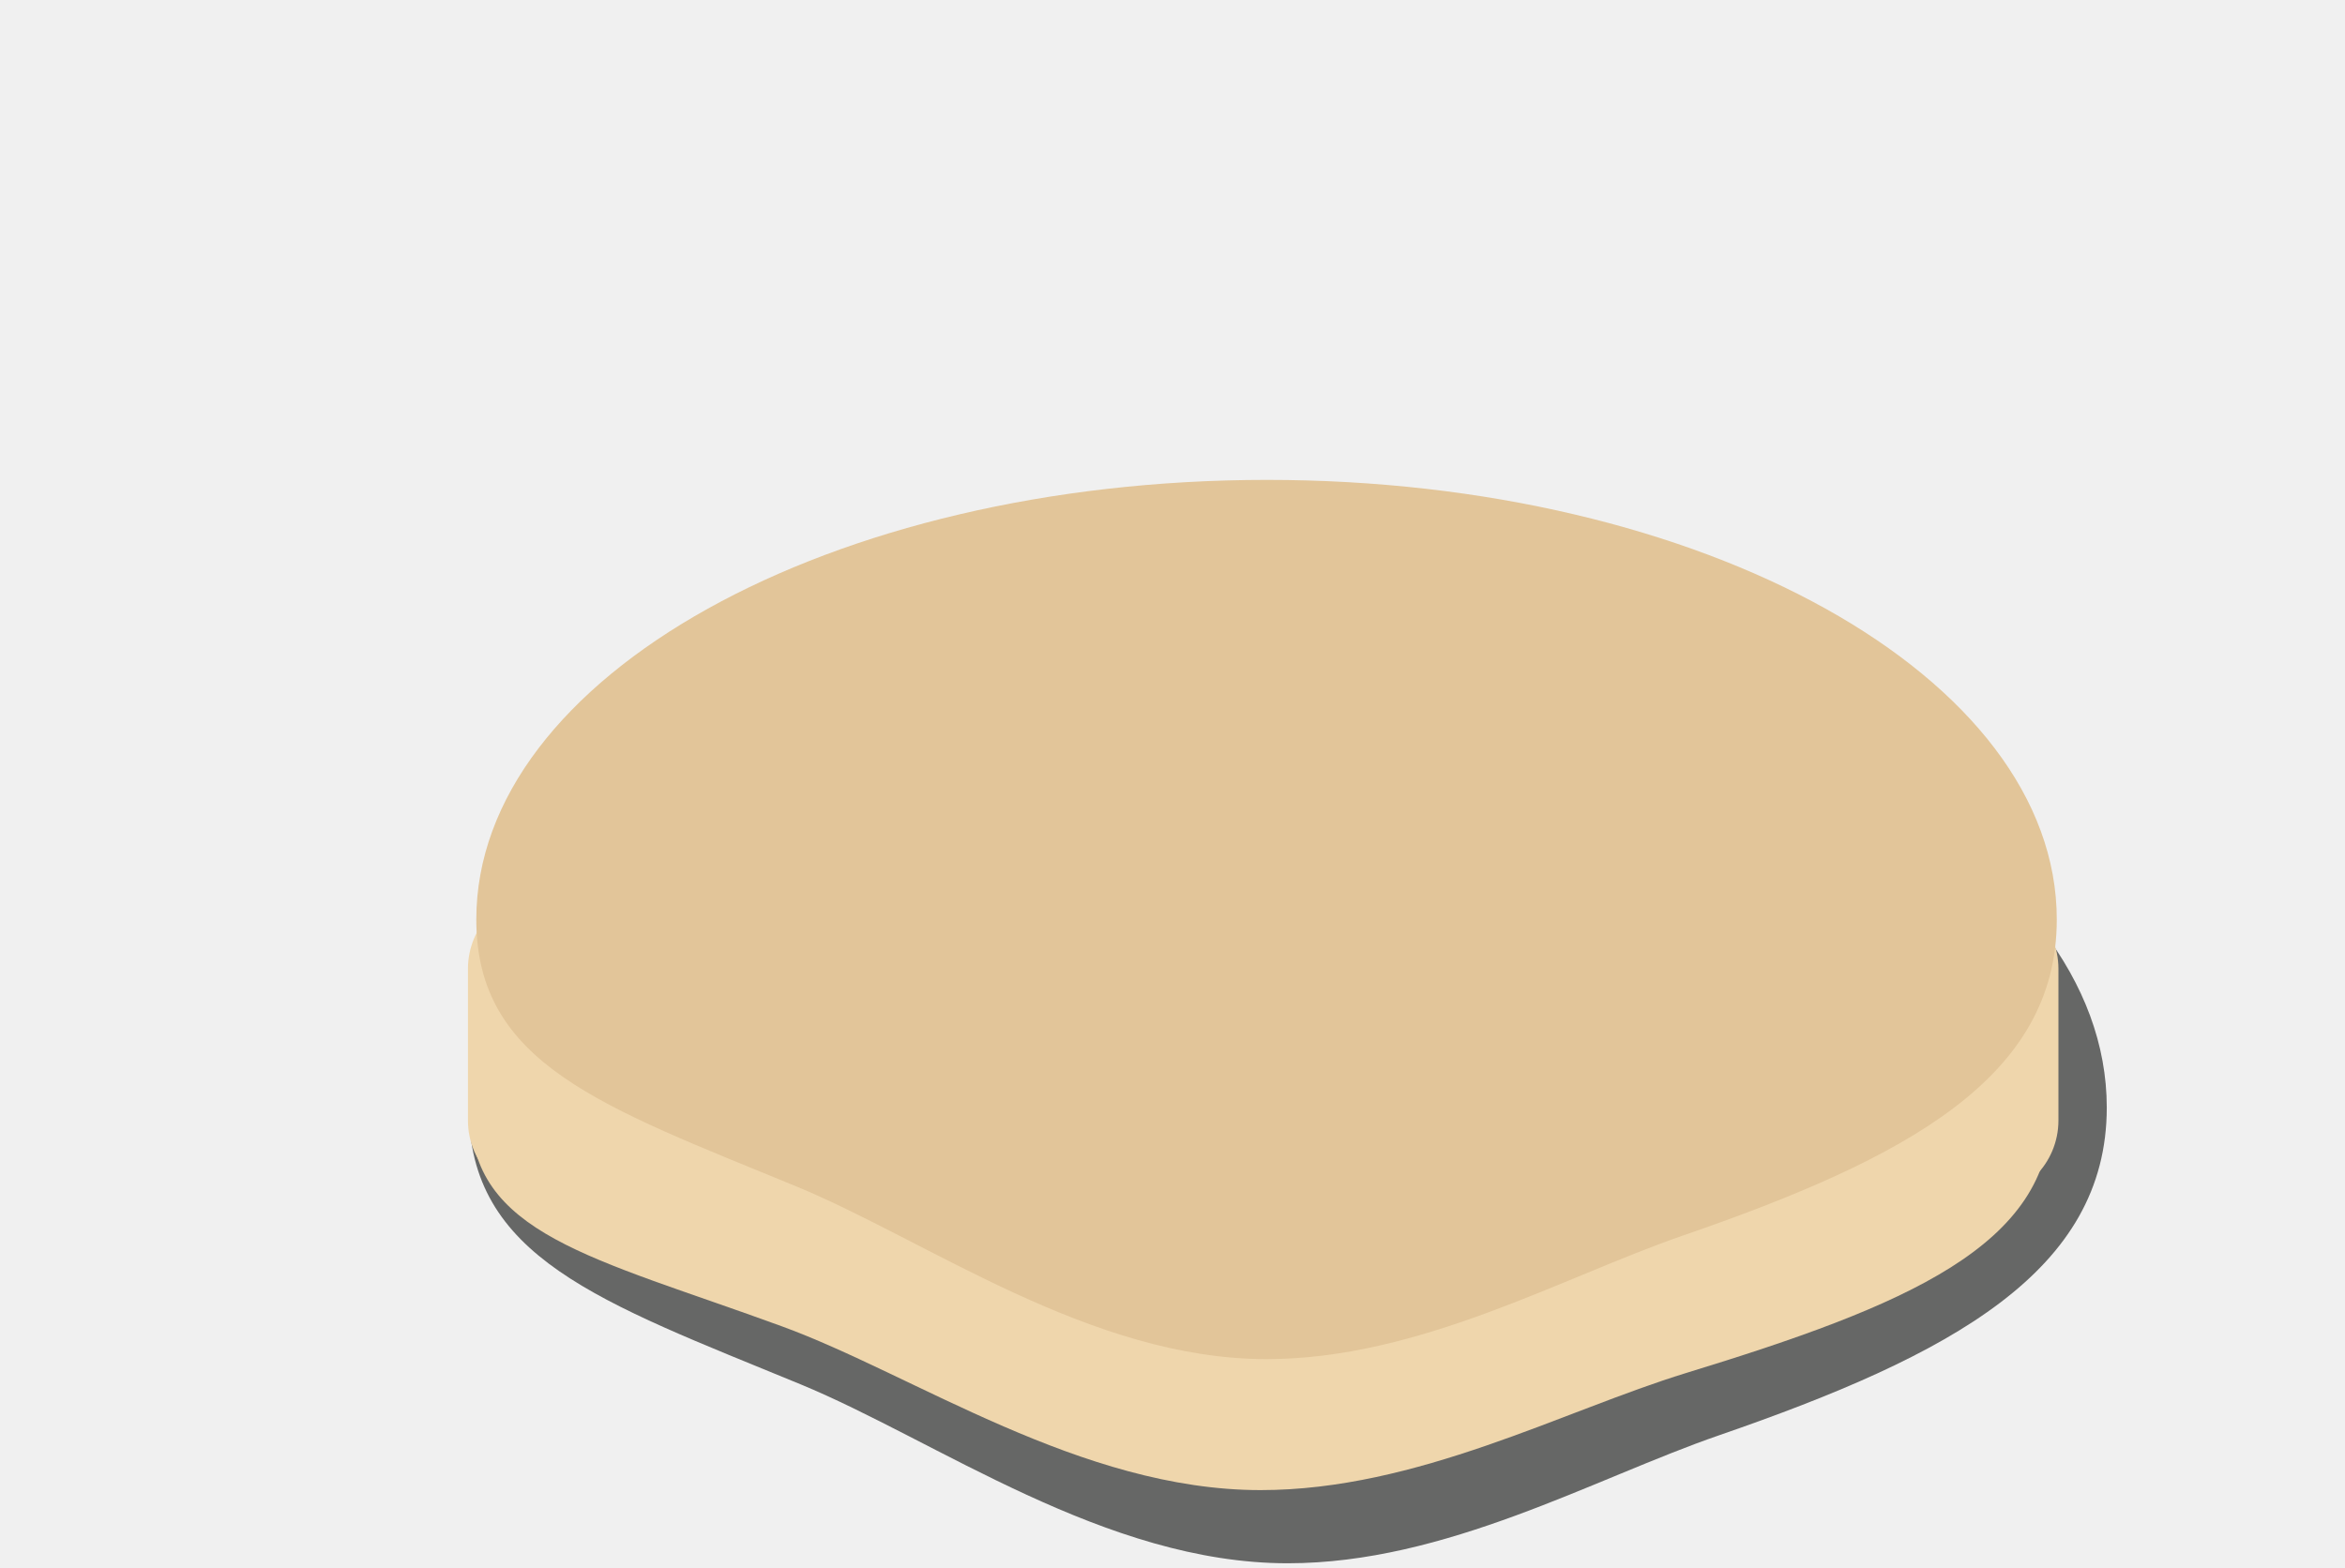
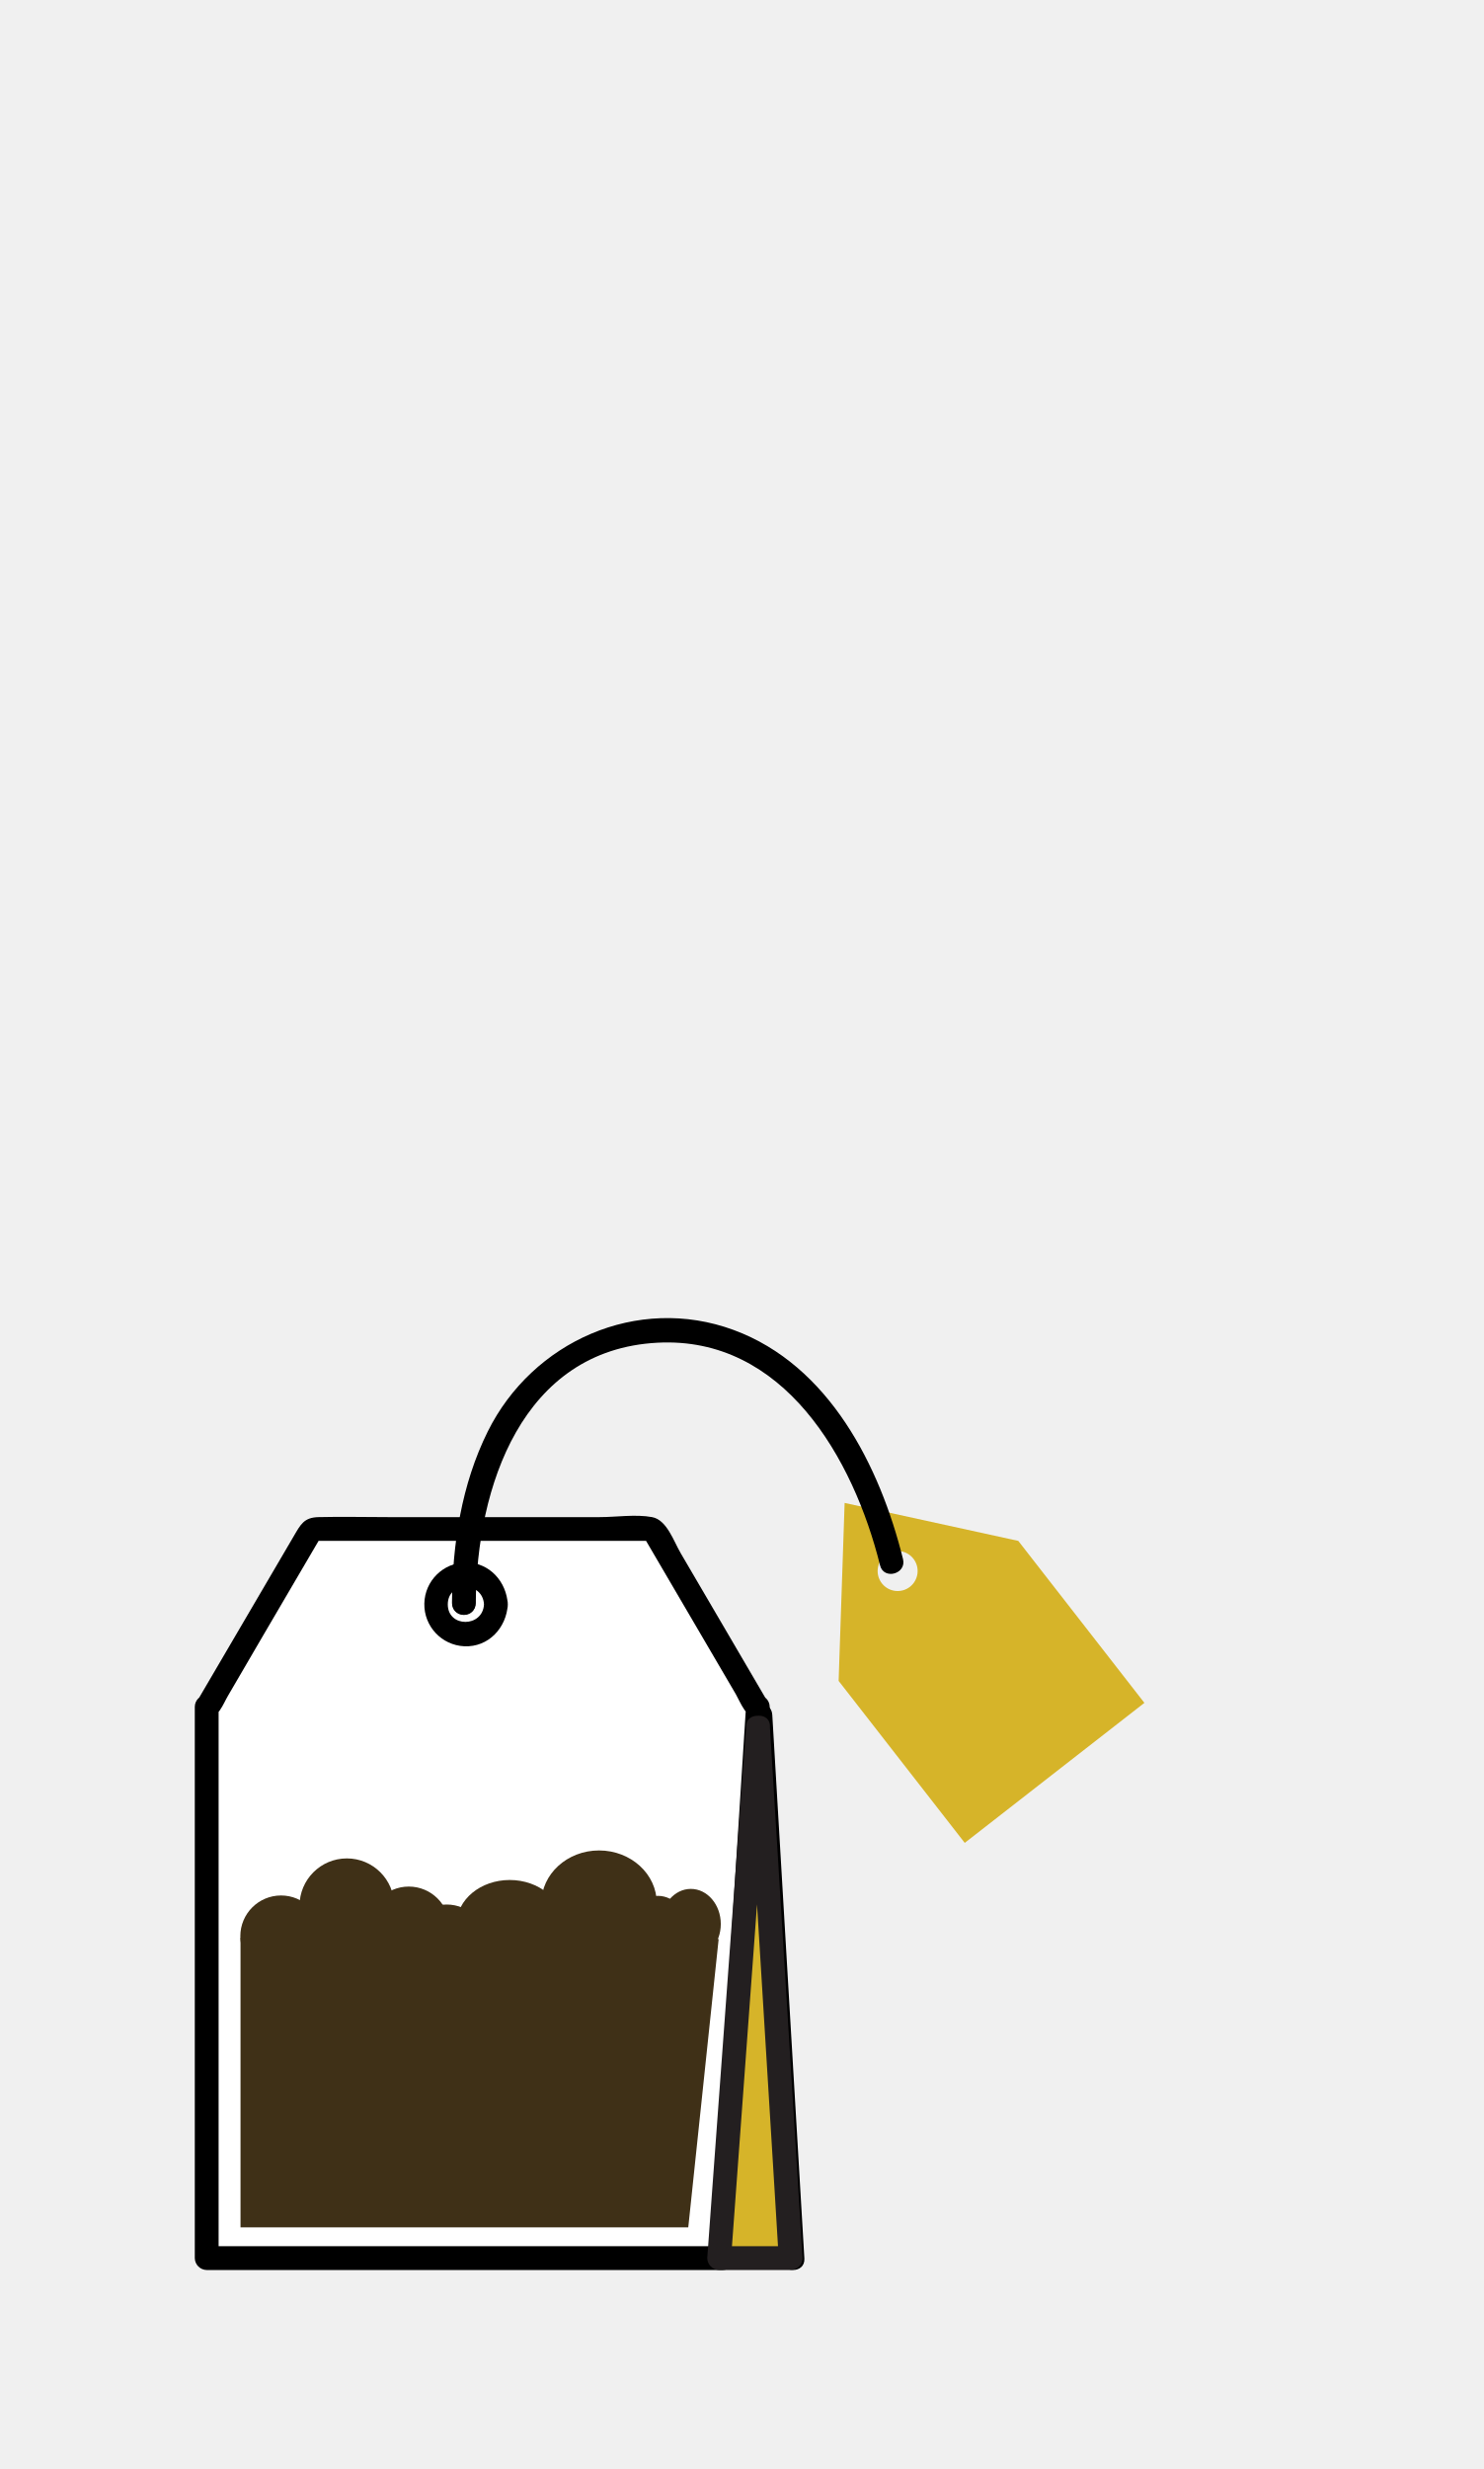
- <svg xmlns="http://www.w3.org/2000/svg" id="Layer_1" data-name="Layer 1" viewBox="0 0 311.45 208.27">
+ <svg xmlns="http://www.w3.org/2000/svg" id="Layer_1" data-name="Layer 1" viewBox="0 0 311.45 518.27">
  <defs>
-     <style>.cls-1{fill:#666766;}.cls-2{fill:#efd6ac;}.cls-3{fill:#e2c599;}</style>
+     <style>.cls-1{fill:#fff;}.cls-2{fill:#d6b429;}.cls-3{fill:#3f3017;}.cls-4{fill:#231f20;}</style>
  </defs>
-   <path class="cls-1" d="M279.81,147.13c0,21.74-20.59,32.87-51.5,43.54-16.64,5.75-36.26,17-57.28,17-24.24,0-46.63-16.32-64.72-23.78-26.73-11-44.05-16.82-44.05-36.76C62.26,113.7,111,86.6,171,86.6S279.81,113.7,279.81,147.13Z" />
-   <path class="cls-2" d="M272.39,147.68c0,17.8-19.32,25.79-48.47,34.72-16.31,5-35.69,15.55-56.49,15.55-23.9,0-45.94-15.31-63.59-21.76C78.7,167,62.48,164,62.48,147.68c0-27.77,47-50.27,105-50.27S272.39,119.91,272.39,147.68Z" />
-   <rect class="cls-2" x="62.15" y="118.28" width="211.24" height="40.99" rx="10.43" ry="10.43" />
-   <path class="cls-3" d="M273.17,122.15c0,21-19.87,31.71-49.7,42-16.05,5.55-35,16.4-55.26,16.4-23.39,0-45-15.74-62.44-22.94C80,147,63.26,141.39,63.26,122.15c0-32.25,47-58.4,105-58.4S273.17,89.9,273.17,122.15Z" />
+   <polygon class="cls-1" points="159.11 358.6 159.13 358.29 158.93 358.29 137.07 320.94 65.46 320.94 43.6 358.29 43.4 358.29 43.4 474.02 151.78 474.02 159.11 358.63 159.13 358.63 159.11 358.6" />
+   <path d="M161.61,358.6l0-.31a2.52,2.52,0,0,0-2.5-2.5h-.2l2.16,1.24-18.15-31c-1.47-2.5-2.9-7-6-7.57-3.4-.64-7.58,0-11,0H81.43c-4.85,0-9.71-.12-14.56,0-3.07.07-3.76,1.56-5.24,4.08L41.44,357l2.16-1.24h-.2a2.54,2.54,0,0,0-2.5,2.5V474a2.54,2.54,0,0,0,2.5,2.5H151.78a2.56,2.56,0,0,0,2.5-2.5l6.41-100.94.92-14.45-2.5,2.5h0a2.52,2.52,0,0,0,2.16-3.76l0,0c-1.62-2.78-5.94-.27-4.32,2.52l0,0,2.16-3.76h0a2.56,2.56,0,0,0-2.5,2.5L150.2,459.57,149.28,474l2.5-2.5H43.4l2.5,2.5V358.29l-2.5,2.5c2.39,0,3.46-3.12,4.48-4.85L55.43,343,67.62,322.2l-2.16,1.24h71.61l-2.15-1.24L147.1,343l7.4,12.64c1,1.76,2.19,5.12,4.63,5.12l-2.5-2.5,0,.31C156.41,361.81,161.41,361.8,161.61,358.6Z" />
+   <path d="M157.15,359.94l5.9,99.9.84,14.25c.18,3.2,5.19,3.22,5,0l-5.9-99.9-.84-14.25c-.19-3.2-5.19-3.22-5,0Z" />
+   <path d="M101.62,336.78c-.26,4.88-7.6,4.92-7.6,0s7.34-4.87,7.6,0c.17,3.2,5.17,3.22,5,0-.26-4.77-3.83-8.8-8.8-8.8a8.8,8.8,0,0,0-.34,17.59c5.1.23,8.88-3.9,9.14-8.79C106.79,333.57,101.79,333.58,101.62,336.78Z" />
+   <path d="M97.4,339c3.21,0,3.22-5,0-5s-3.23,5,0,5Z" />
+   <path class="cls-2" d="M177.34,315.48l-1.26,37.36,0,0,26.48,34,37.72-29.39-26.48-34h0Zm13.71,17.61a4.2,4.2,0,1,1,.73-5.9A4.21,4.21,0,0,1,191.05,333.09Z" />
+   <path d="M99.9,336.5c.16-24.33,9.67-53.13,38.12-54.65,26.52-1.42,41.17,24.29,46.76,46.74.78,3.13,5.6,1.8,4.82-1.32-4.85-19.52-15.51-40.7-35.55-48.09-20.26-7.47-42.26,2.42-51.64,21.31-5.53,11.12-7.43,23.7-7.51,36,0,3.21,5,3.22,5,0Z" />
+   <polygon class="cls-3" points="50.5 406.75 50.5 467.55 144.51 467.55 150.89 407.03 50.5 406.75" />
+   <circle class="cls-3" cx="59.01" cy="406.43" r="8.55" />
+   <circle class="cls-3" cx="72.83" cy="400.04" r="9.94" />
+   <circle class="cls-3" cx="85.83" cy="404.56" r="8.55" />
+   <circle class="cls-3" cx="93.78" cy="408.33" r="8.55" />
+   <ellipse class="cls-3" cx="107.02" cy="403.87" rx="11.13" ry="9.24" />
+   <ellipse class="cls-3" cx="125.78" cy="399.52" rx="12.12" ry="11.09" />
+   <ellipse class="cls-3" cx="138.15" cy="405.33" rx="6.29" ry="7.37" />
+   <ellipse class="cls-3" cx="145.05" cy="403.87" rx="6.29" ry="7.37" />
+   <polygon class="cls-2" points="159.16 362.56 166 474.02 150.99 474.02 159.16 362.56" />
+   <path class="cls-4" d="M156.66,362.56l6,97.63L163.5,474l2.5-2.5H151l2.5,2.5,7.16-97.62,1-13.84c.24-3.21-4.76-3.19-5,0l-7.16,97.63-1,13.83a2.53,2.53,0,0,0,2.5,2.5h15a2.52,2.52,0,0,0,2.5-2.5l-6-97.62-.85-13.84C161.47,359.37,156.47,359.35,156.66,362.56Z" />
</svg>
